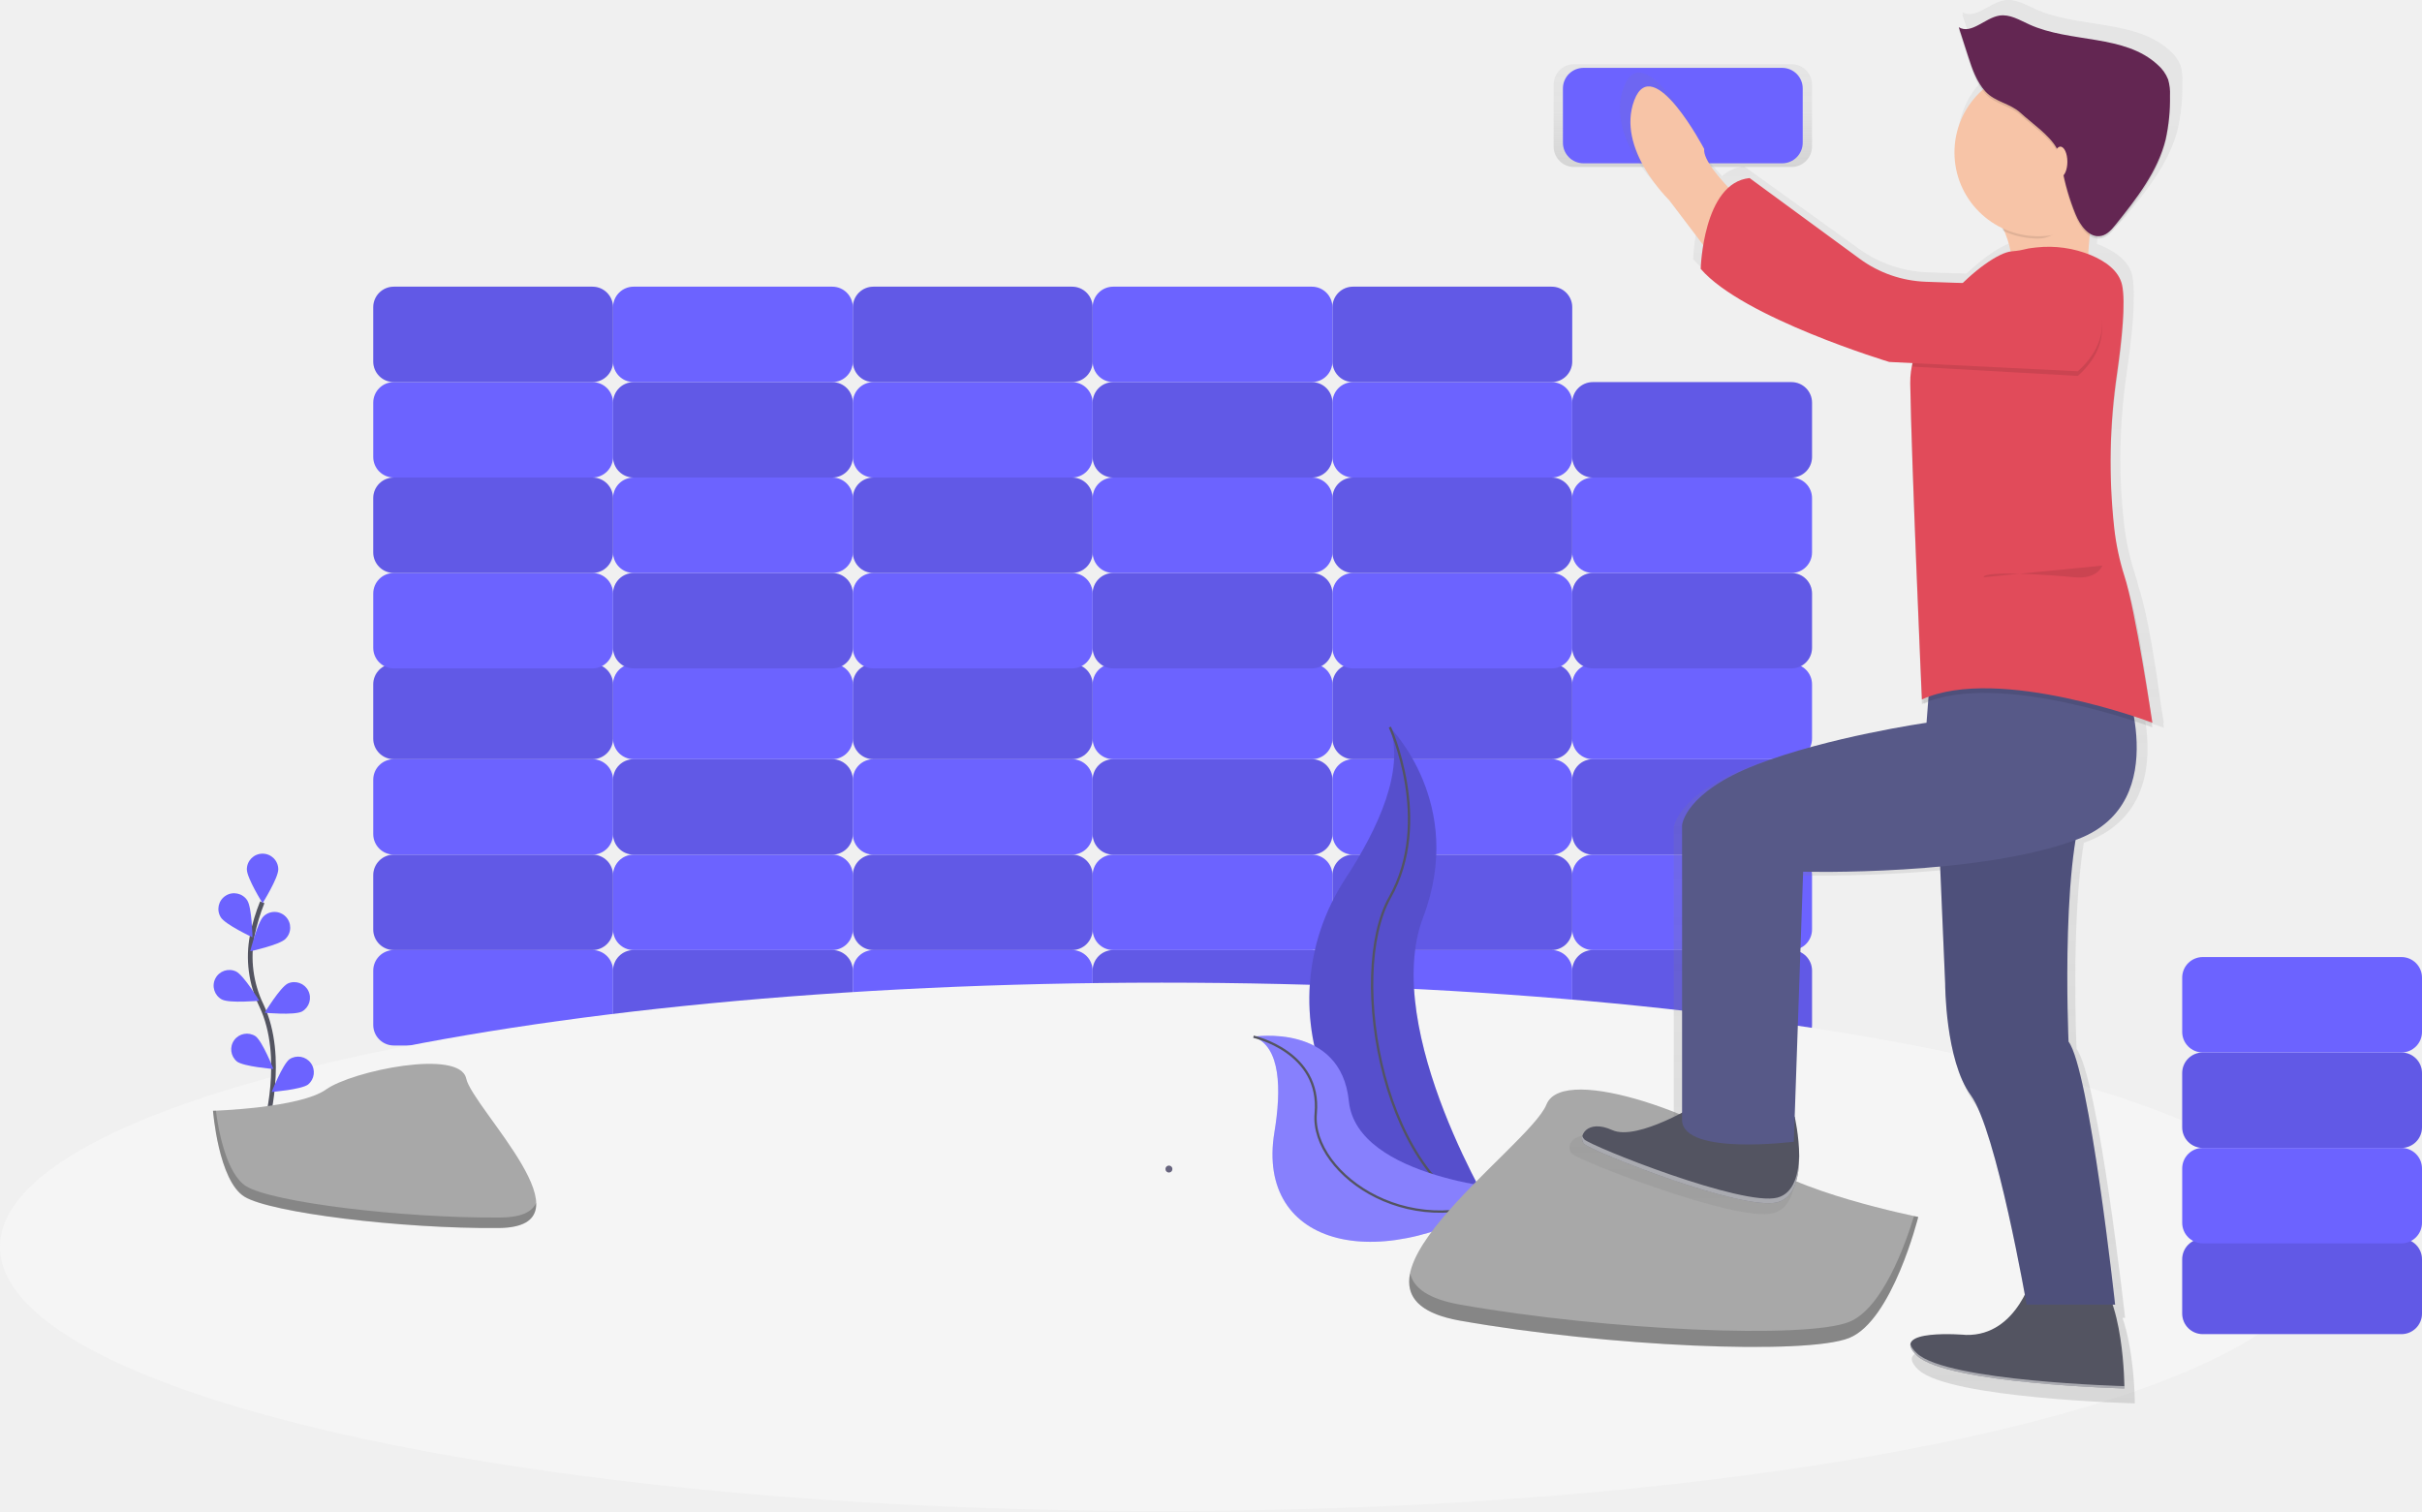
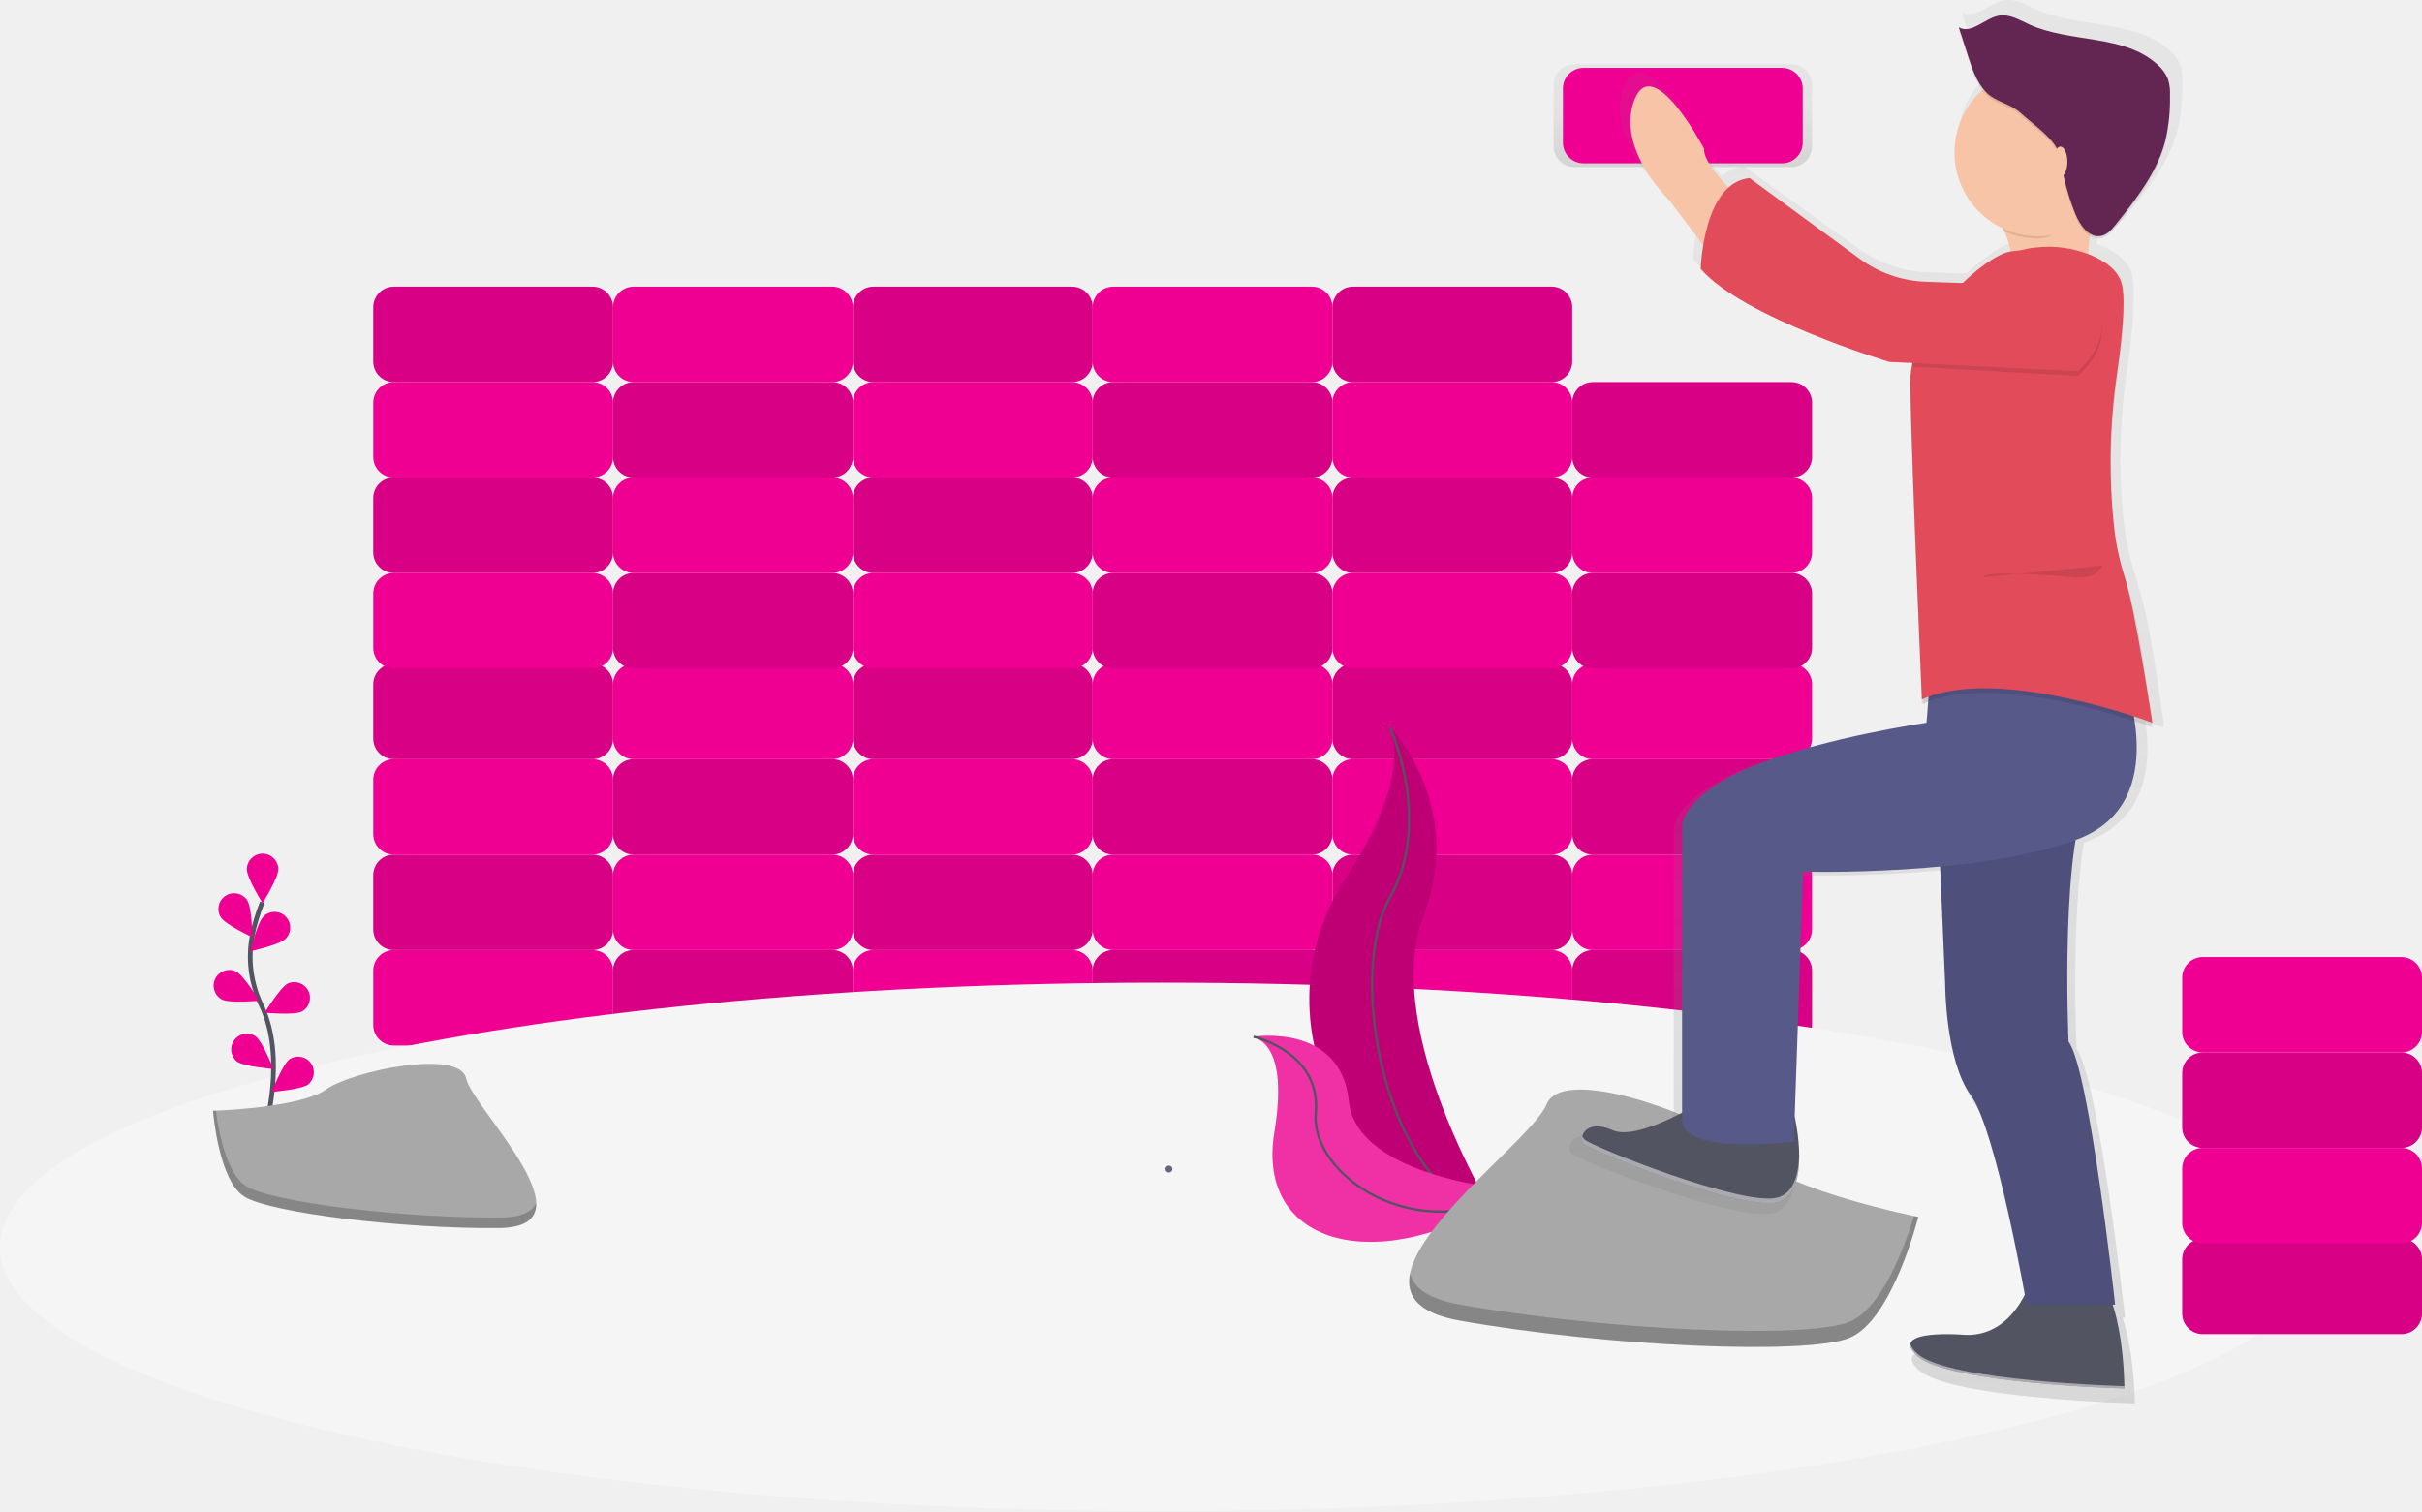
<svg xmlns="http://www.w3.org/2000/svg" xmlns:xlink="http://www.w3.org/1999/xlink" id="55370fff-d7e2-4a7c-8080-55f1e259b78c" data-name="Layer 1" width="1040.32" height="649.16" viewBox="0 0 1040.32 649.16">
  <defs>
    <linearGradient id="e2bf1f7d-47c1-4d5e-a8e7-eb090eb66cd5" x1="722.82" y1="71.75" x2="722.82" y2="27.57" gradientUnits="userSpaceOnUse">
      <stop offset="0" stop-color="gray" stop-opacity="0.25" />
      <stop offset="0.54" stop-color="gray" stop-opacity="0.12" />
      <stop offset="1" stop-color="gray" stop-opacity="0.1" />
    </linearGradient>
    <linearGradient id="a3595478-8223-4729-894e-2a36a16c8458" x1="885.66" y1="728.42" x2="885.66" y2="125.42" xlink:href="#e2bf1f7d-47c1-4d5e-a8e7-eb090eb66cd5" />
  </defs>
-   <rect x="160.32" y="408.16" width="103" height="41" rx="8.84" ry="8.84" fill="#6c63ff" />
-   <rect x="263.32" y="408.16" width="103" height="41" rx="8.84" ry="8.84" fill="#6c63ff" />
+   <rect x="160.32" y="408.16" width="103" height="41" rx="8.84" ry="8.84" fill="#ef0092" />
+   <rect x="263.32" y="408.16" width="103" height="41" rx="8.84" ry="8.84" fill="#ef0092" />
  <rect x="263.32" y="408.16" width="103" height="41" rx="8.84" ry="8.84" opacity="0.1" />
-   <rect x="366.32" y="408.16" width="103" height="41" rx="8.84" ry="8.84" fill="#6c63ff" />
-   <rect x="469.32" y="408.16" width="103" height="41" rx="8.84" ry="8.84" fill="#6c63ff" />
+   <rect x="366.32" y="408.16" width="103" height="41" rx="8.84" ry="8.84" fill="#ef0092" />
+   <rect x="469.32" y="408.16" width="103" height="41" rx="8.84" ry="8.84" fill="#ef0092" />
  <rect x="469.32" y="408.16" width="103" height="41" rx="8.84" ry="8.84" opacity="0.1" />
-   <rect x="572.32" y="408.16" width="103" height="41" rx="8.84" ry="8.84" fill="#6c63ff" />
-   <rect x="675.32" y="408.16" width="103" height="41" rx="8.84" ry="8.84" fill="#6c63ff" />
+   <rect x="572.32" y="408.16" width="103" height="41" rx="8.84" ry="8.84" fill="#ef0092" />
+   <rect x="675.32" y="408.16" width="103" height="41" rx="8.84" ry="8.84" fill="#ef0092" />
  <rect x="675.32" y="408.16" width="103" height="41" rx="8.84" ry="8.84" opacity="0.1" />
-   <rect x="755.16" y="492.58" width="103" height="41" rx="8.84" ry="8.84" transform="translate(1533.48 900.74) rotate(-180)" fill="#6c63ff" />
-   <rect x="652.16" y="492.58" width="103" height="41" rx="8.84" ry="8.84" transform="translate(1327.48 900.74) rotate(-180)" fill="#6c63ff" />
+   <rect x="755.16" y="492.58" width="103" height="41" rx="8.84" ry="8.84" transform="translate(1533.48 900.74) rotate(-180)" fill="#ef0092" />
+   <rect x="652.16" y="492.58" width="103" height="41" rx="8.84" ry="8.84" transform="translate(1327.48 900.74) rotate(-180)" fill="#ef0092" />
  <rect x="652.16" y="492.58" width="103" height="41" rx="8.84" ry="8.84" transform="translate(1327.48 900.74) rotate(-180)" opacity="0.1" />
-   <rect x="549.16" y="492.58" width="103" height="41" rx="8.84" ry="8.84" transform="translate(1121.48 900.74) rotate(-180)" fill="#6c63ff" />
-   <rect x="446.16" y="492.58" width="103" height="41" rx="8.84" ry="8.84" transform="translate(915.48 900.74) rotate(-180)" fill="#6c63ff" />
+   <rect x="549.16" y="492.58" width="103" height="41" rx="8.84" ry="8.84" transform="translate(1121.48 900.74) rotate(-180)" fill="#ef0092" />
+   <rect x="446.16" y="492.58" width="103" height="41" rx="8.84" ry="8.84" transform="translate(915.48 900.74) rotate(-180)" fill="#ef0092" />
  <rect x="446.16" y="492.58" width="103" height="41" rx="8.84" ry="8.84" transform="translate(915.48 900.74) rotate(-180)" opacity="0.1" />
-   <rect x="343.16" y="492.58" width="103" height="41" rx="8.84" ry="8.84" transform="translate(709.48 900.74) rotate(-180)" fill="#6c63ff" />
-   <rect x="240.16" y="492.58" width="103" height="41" rx="8.84" ry="8.84" transform="translate(503.48 900.74) rotate(-180)" fill="#6c63ff" />
+   <rect x="343.16" y="492.58" width="103" height="41" rx="8.84" ry="8.84" transform="translate(709.48 900.74) rotate(-180)" fill="#ef0092" />
+   <rect x="240.16" y="492.58" width="103" height="41" rx="8.84" ry="8.84" transform="translate(503.48 900.74) rotate(-180)" fill="#ef0092" />
  <rect x="240.16" y="492.58" width="103" height="41" rx="8.84" ry="8.84" transform="translate(503.48 900.74) rotate(-180)" opacity="0.1" />
-   <rect x="160.32" y="326.16" width="103" height="41" rx="8.84" ry="8.84" fill="#6c63ff" />
-   <rect x="263.32" y="326.16" width="103" height="41" rx="8.84" ry="8.84" fill="#6c63ff" />
+   <rect x="160.32" y="326.16" width="103" height="41" rx="8.84" ry="8.84" fill="#ef0092" />
+   <rect x="263.32" y="326.16" width="103" height="41" rx="8.84" ry="8.84" fill="#ef0092" />
  <rect x="263.32" y="326.16" width="103" height="41" rx="8.84" ry="8.84" opacity="0.1" />
-   <rect x="366.32" y="326.16" width="103" height="41" rx="8.84" ry="8.84" fill="#6c63ff" />
-   <rect x="469.32" y="326.16" width="103" height="41" rx="8.84" ry="8.84" fill="#6c63ff" />
+   <rect x="366.32" y="326.16" width="103" height="41" rx="8.84" ry="8.84" fill="#ef0092" />
+   <rect x="469.32" y="326.16" width="103" height="41" rx="8.84" ry="8.84" fill="#ef0092" />
  <rect x="469.32" y="326.16" width="103" height="41" rx="8.84" ry="8.84" opacity="0.1" />
-   <rect x="572.32" y="326.16" width="103" height="41" rx="8.84" ry="8.84" fill="#6c63ff" />
-   <rect x="675.32" y="326.16" width="103" height="41" rx="8.84" ry="8.84" fill="#6c63ff" />
+   <rect x="572.32" y="326.16" width="103" height="41" rx="8.84" ry="8.84" fill="#ef0092" />
+   <rect x="675.32" y="326.16" width="103" height="41" rx="8.84" ry="8.84" fill="#ef0092" />
  <rect x="675.32" y="326.16" width="103" height="41" rx="8.84" ry="8.84" opacity="0.1" />
-   <rect x="755.16" y="410.58" width="103" height="41" rx="8.84" ry="8.84" transform="translate(1533.48 736.74) rotate(-180)" fill="#6c63ff" />
-   <rect x="652.16" y="410.58" width="103" height="41" rx="8.84" ry="8.84" transform="translate(1327.48 736.74) rotate(-180)" fill="#6c63ff" />
+   <rect x="755.16" y="410.58" width="103" height="41" rx="8.84" ry="8.84" transform="translate(1533.48 736.74) rotate(-180)" fill="#ef0092" />
+   <rect x="652.16" y="410.58" width="103" height="41" rx="8.84" ry="8.84" transform="translate(1327.48 736.74) rotate(-180)" fill="#ef0092" />
  <rect x="652.16" y="410.58" width="103" height="41" rx="8.84" ry="8.84" transform="translate(1327.48 736.74) rotate(-180)" opacity="0.1" />
-   <rect x="549.16" y="410.58" width="103" height="41" rx="8.84" ry="8.84" transform="translate(1121.48 736.74) rotate(-180)" fill="#6c63ff" />
-   <rect x="446.16" y="410.58" width="103" height="41" rx="8.84" ry="8.84" transform="translate(915.48 736.74) rotate(-180)" fill="#6c63ff" />
+   <rect x="549.16" y="410.58" width="103" height="41" rx="8.84" ry="8.84" transform="translate(1121.48 736.74) rotate(-180)" fill="#ef0092" />
+   <rect x="446.16" y="410.58" width="103" height="41" rx="8.84" ry="8.84" transform="translate(915.48 736.74) rotate(-180)" fill="#ef0092" />
  <rect x="446.16" y="410.58" width="103" height="41" rx="8.84" ry="8.84" transform="translate(915.48 736.74) rotate(-180)" opacity="0.1" />
-   <rect x="343.16" y="410.58" width="103" height="41" rx="8.84" ry="8.84" transform="translate(709.48 736.74) rotate(-180)" fill="#6c63ff" />
-   <rect x="240.16" y="410.58" width="103" height="41" rx="8.84" ry="8.84" transform="translate(503.48 736.74) rotate(-180)" fill="#6c63ff" />
+   <rect x="343.16" y="410.58" width="103" height="41" rx="8.84" ry="8.84" transform="translate(709.48 736.74) rotate(-180)" fill="#ef0092" />
+   <rect x="240.16" y="410.58" width="103" height="41" rx="8.84" ry="8.84" transform="translate(503.48 736.74) rotate(-180)" fill="#ef0092" />
  <rect x="240.16" y="410.58" width="103" height="41" rx="8.84" ry="8.84" transform="translate(503.48 736.74) rotate(-180)" opacity="0.1" />
-   <rect x="160.32" y="246.16" width="103" height="41" rx="8.84" ry="8.84" fill="#6c63ff" />
-   <rect x="263.32" y="246.16" width="103" height="41" rx="8.84" ry="8.84" fill="#6c63ff" />
+   <rect x="160.32" y="246.16" width="103" height="41" rx="8.84" ry="8.84" fill="#ef0092" />
+   <rect x="263.32" y="246.16" width="103" height="41" rx="8.84" ry="8.84" fill="#ef0092" />
  <rect x="263.32" y="246.16" width="103" height="41" rx="8.84" ry="8.84" opacity="0.1" />
-   <rect x="366.32" y="246.16" width="103" height="41" rx="8.84" ry="8.84" fill="#6c63ff" />
-   <rect x="469.32" y="246.16" width="103" height="41" rx="8.84" ry="8.84" fill="#6c63ff" />
+   <rect x="366.32" y="246.16" width="103" height="41" rx="8.84" ry="8.84" fill="#ef0092" />
+   <rect x="469.32" y="246.16" width="103" height="41" rx="8.84" ry="8.84" fill="#ef0092" />
  <rect x="469.32" y="246.16" width="103" height="41" rx="8.84" ry="8.84" opacity="0.1" />
-   <rect x="572.32" y="246.16" width="103" height="41" rx="8.84" ry="8.84" fill="#6c63ff" />
-   <rect x="675.32" y="246.16" width="103" height="41" rx="8.84" ry="8.84" fill="#6c63ff" />
+   <rect x="572.32" y="246.16" width="103" height="41" rx="8.84" ry="8.84" fill="#ef0092" />
+   <rect x="675.32" y="246.16" width="103" height="41" rx="8.84" ry="8.84" fill="#ef0092" />
  <rect x="675.32" y="246.16" width="103" height="41" rx="8.84" ry="8.84" opacity="0.1" />
-   <rect x="755.16" y="330.58" width="103" height="41" rx="8.84" ry="8.84" transform="translate(1533.48 576.74) rotate(-180)" fill="#6c63ff" />
-   <rect x="652.16" y="330.58" width="103" height="41" rx="8.84" ry="8.84" transform="translate(1327.48 576.74) rotate(-180)" fill="#6c63ff" />
+   <rect x="755.16" y="330.58" width="103" height="41" rx="8.84" ry="8.84" transform="translate(1533.48 576.74) rotate(-180)" fill="#ef0092" />
+   <rect x="652.16" y="330.58" width="103" height="41" rx="8.84" ry="8.84" transform="translate(1327.48 576.74) rotate(-180)" fill="#ef0092" />
  <rect x="652.16" y="330.58" width="103" height="41" rx="8.84" ry="8.84" transform="translate(1327.48 576.74) rotate(-180)" opacity="0.1" />
-   <rect x="549.16" y="330.58" width="103" height="41" rx="8.84" ry="8.84" transform="translate(1121.48 576.74) rotate(-180)" fill="#6c63ff" />
-   <rect x="446.16" y="330.58" width="103" height="41" rx="8.84" ry="8.84" transform="translate(915.48 576.74) rotate(-180)" fill="#6c63ff" />
+   <rect x="549.16" y="330.58" width="103" height="41" rx="8.84" ry="8.84" transform="translate(1121.48 576.74) rotate(-180)" fill="#ef0092" />
+   <rect x="446.16" y="330.58" width="103" height="41" rx="8.84" ry="8.84" transform="translate(915.48 576.74) rotate(-180)" fill="#ef0092" />
  <rect x="446.16" y="330.58" width="103" height="41" rx="8.84" ry="8.84" transform="translate(915.48 576.74) rotate(-180)" opacity="0.1" />
-   <rect x="343.16" y="330.58" width="103" height="41" rx="8.84" ry="8.84" transform="translate(709.48 576.74) rotate(-180)" fill="#6c63ff" />
-   <rect x="240.16" y="330.58" width="103" height="41" rx="8.84" ry="8.84" transform="translate(503.48 576.74) rotate(-180)" fill="#6c63ff" />
+   <rect x="343.16" y="330.58" width="103" height="41" rx="8.84" ry="8.84" transform="translate(709.48 576.74) rotate(-180)" fill="#ef0092" />
+   <rect x="240.16" y="330.58" width="103" height="41" rx="8.84" ry="8.84" transform="translate(503.48 576.74) rotate(-180)" fill="#ef0092" />
  <rect x="240.16" y="330.58" width="103" height="41" rx="8.84" ry="8.84" transform="translate(503.48 576.74) rotate(-180)" opacity="0.1" />
-   <rect x="160.32" y="164.16" width="103" height="41" rx="8.84" ry="8.84" fill="#6c63ff" />
-   <rect x="263.32" y="164.16" width="103" height="41" rx="8.84" ry="8.84" fill="#6c63ff" />
+   <rect x="160.32" y="164.16" width="103" height="41" rx="8.84" ry="8.84" fill="#ef0092" />
+   <rect x="263.32" y="164.16" width="103" height="41" rx="8.84" ry="8.84" fill="#ef0092" />
  <rect x="263.32" y="164.16" width="103" height="41" rx="8.84" ry="8.84" opacity="0.1" />
-   <rect x="366.32" y="164.16" width="103" height="41" rx="8.84" ry="8.84" fill="#6c63ff" />
-   <rect x="469.32" y="164.16" width="103" height="41" rx="8.84" ry="8.84" fill="#6c63ff" />
+   <rect x="366.32" y="164.16" width="103" height="41" rx="8.84" ry="8.84" fill="#ef0092" />
+   <rect x="469.32" y="164.16" width="103" height="41" rx="8.84" ry="8.84" fill="#ef0092" />
  <rect x="469.32" y="164.16" width="103" height="41" rx="8.84" ry="8.84" opacity="0.1" />
-   <rect x="572.32" y="164.16" width="103" height="41" rx="8.84" ry="8.84" fill="#6c63ff" />
-   <rect x="675.32" y="164.16" width="103" height="41" rx="8.84" ry="8.84" fill="#6c63ff" />
+   <rect x="572.32" y="164.16" width="103" height="41" rx="8.84" ry="8.84" fill="#ef0092" />
+   <rect x="675.32" y="164.16" width="103" height="41" rx="8.84" ry="8.84" fill="#ef0092" />
  <rect x="675.32" y="164.16" width="103" height="41" rx="8.84" ry="8.84" opacity="0.1" />
  <rect x="667.32" y="27.57" width="111" height="44.18" rx="8.84" ry="8.84" fill="url(#e2bf1f7d-47c1-4d5e-a8e7-eb090eb66cd5)" />
-   <rect x="751.16" y="154.58" width="103" height="41" rx="8.84" ry="8.84" transform="translate(1525.48 224.74) rotate(-180)" fill="#6c63ff" />
-   <rect x="652.16" y="248.58" width="103" height="41" rx="8.84" ry="8.84" transform="translate(1327.48 412.74) rotate(-180)" fill="#6c63ff" />
+   <rect x="751.16" y="154.58" width="103" height="41" rx="8.84" ry="8.84" transform="translate(1525.48 224.74) rotate(-180)" fill="#ef0092" />
+   <rect x="652.16" y="248.58" width="103" height="41" rx="8.84" ry="8.84" transform="translate(1327.48 412.74) rotate(-180)" fill="#ef0092" />
  <rect x="652.16" y="248.58" width="103" height="41" rx="8.84" ry="8.84" transform="translate(1327.48 412.74) rotate(-180)" opacity="0.1" />
-   <rect x="549.16" y="248.58" width="103" height="41" rx="8.84" ry="8.84" transform="translate(1121.48 412.74) rotate(-180)" fill="#6c63ff" />
-   <rect x="446.16" y="248.58" width="103" height="41" rx="8.84" ry="8.84" transform="translate(915.48 412.74) rotate(-180)" fill="#6c63ff" />
+   <rect x="549.16" y="248.58" width="103" height="41" rx="8.84" ry="8.84" transform="translate(1121.48 412.74) rotate(-180)" fill="#ef0092" />
+   <rect x="446.16" y="248.58" width="103" height="41" rx="8.84" ry="8.84" transform="translate(915.48 412.74) rotate(-180)" fill="#ef0092" />
  <rect x="446.16" y="248.58" width="103" height="41" rx="8.84" ry="8.84" transform="translate(915.48 412.74) rotate(-180)" opacity="0.1" />
-   <rect x="343.16" y="248.58" width="103" height="41" rx="8.84" ry="8.84" transform="translate(709.48 412.74) rotate(-180)" fill="#6c63ff" />
-   <rect x="240.16" y="248.58" width="103" height="41" rx="8.84" ry="8.84" transform="translate(503.48 412.74) rotate(-180)" fill="#6c63ff" />
+   <rect x="343.16" y="248.58" width="103" height="41" rx="8.84" ry="8.84" transform="translate(709.48 412.74) rotate(-180)" fill="#ef0092" />
+   <rect x="240.16" y="248.58" width="103" height="41" rx="8.84" ry="8.84" transform="translate(503.48 412.74) rotate(-180)" fill="#ef0092" />
  <rect x="240.16" y="248.58" width="103" height="41" rx="8.84" ry="8.84" transform="translate(503.48 412.74) rotate(-180)" opacity="0.1" />
  <ellipse cx="499" cy="535.66" rx="499" ry="113.5" fill="#f5f5f5" />
  <path d="M193.79,610.14s9-30.41-1.68-52.8a48,48,0,0,1-3.89-30.14,80.79,80.79,0,0,1,4.27-14.15" transform="translate(-79.84 -125.42)" fill="none" stroke="#535461" stroke-miterlimit="10" stroke-width="2" />
-   <path d="M185.87,498.91c0,3.73,6.75,14.54,6.75,14.54s6.75-10.81,6.75-14.54a6.75,6.75,0,0,0-13.5,0Z" transform="translate(-79.84 -125.42)" fill="#6c63ff" />
-   <path d="M174.71,519.56c2,3.13,13.57,8.53,13.57,8.53s-.21-12.74-2.24-15.87a6.75,6.75,0,0,0-11.33,7.34Z" transform="translate(-79.84 -125.42)" fill="#6c63ff" />
-   <path d="M175.2,554.84c3.33,1.68,16,.52,16,.52s-6.61-10.89-9.94-12.57a6.75,6.75,0,0,0-6.08,12.05Z" transform="translate(-79.84 -125.42)" fill="#6c63ff" />
-   <path d="M181.58,581.45c3,2.22,15.7,3.22,15.7,3.22s-4.68-11.85-7.67-14.07a6.75,6.75,0,0,0-8,10.85Z" transform="translate(-79.84 -125.42)" fill="#6c63ff" />
-   <path d="M202.45,528.81c-2.67,2.6-15.13,5.29-15.13,5.29s3.05-12.37,5.72-15a6.75,6.75,0,1,1,9.41,9.68Z" transform="translate(-79.84 -125.42)" fill="#6c63ff" />
-   <path d="M209.52,560c-3.33,1.68-16,.52-16,.52s6.61-10.89,9.94-12.57A6.75,6.75,0,0,1,209.52,560Z" transform="translate(-79.84 -125.42)" fill="#6c63ff" />
-   <path d="M212.22,591.32c-3,2.22-15.7,3.22-15.7,3.22s4.68-11.85,7.67-14.07a6.75,6.75,0,0,1,8,10.85Z" transform="translate(-79.84 -125.42)" fill="#6c63ff" />
-   <path d="M676.82,437.8s32.89,32.89,14.32,81.69,31.83,130,31.83,130-.54-.08-1.54-.26C653.88,637.26,620.32,560,657.88,502.62,671.84,481.28,683.31,456.26,676.82,437.8Z" transform="translate(-79.84 -125.42)" fill="#6c63ff" />
+   <path d="M185.87,498.91c0,3.73,6.75,14.54,6.75,14.54s6.75-10.81,6.75-14.54a6.75,6.75,0,0,0-13.5,0Z" transform="translate(-79.84 -125.42)" fill="#ef0092" />
+   <path d="M174.71,519.56c2,3.13,13.57,8.53,13.57,8.53s-.21-12.74-2.24-15.87a6.75,6.75,0,0,0-11.33,7.34Z" transform="translate(-79.84 -125.42)" fill="#ef0092" />
+   <path d="M175.2,554.84c3.33,1.68,16,.52,16,.52s-6.61-10.89-9.94-12.57a6.75,6.75,0,0,0-6.08,12.05Z" transform="translate(-79.84 -125.42)" fill="#ef0092" />
+   <path d="M181.58,581.45c3,2.22,15.7,3.22,15.7,3.22s-4.68-11.85-7.67-14.07a6.75,6.75,0,0,0-8,10.85Z" transform="translate(-79.84 -125.42)" fill="#ef0092" />
+   <path d="M202.45,528.81c-2.67,2.6-15.13,5.29-15.13,5.29s3.05-12.37,5.72-15a6.75,6.75,0,1,1,9.41,9.68Z" transform="translate(-79.84 -125.42)" fill="#ef0092" />
+   <path d="M209.52,560c-3.33,1.68-16,.52-16,.52s6.61-10.89,9.94-12.57A6.75,6.75,0,0,1,209.52,560Z" transform="translate(-79.84 -125.42)" fill="#ef0092" />
+   <path d="M212.22,591.32c-3,2.22-15.7,3.22-15.7,3.22s4.68-11.85,7.67-14.07a6.75,6.75,0,0,1,8,10.85Z" transform="translate(-79.84 -125.42)" fill="#ef0092" />
+   <path d="M676.82,437.8s32.89,32.89,14.32,81.69,31.83,130,31.83,130-.54-.08-1.54-.26C653.88,637.26,620.32,560,657.88,502.62,671.84,481.28,683.31,456.26,676.82,437.8Z" transform="translate(-79.84 -125.42)" fill="#ef0092" />
  <path d="M676.82,437.8s32.89,32.89,14.32,81.69,31.83,130,31.83,130-.54-.08-1.54-.26C653.88,637.26,620.32,560,657.88,502.62,671.84,481.28,683.31,456.26,676.82,437.8Z" transform="translate(-79.84 -125.42)" opacity="0.2" />
  <path d="M676.82,437.8s18.57,40.31,0,73.2S673.64,636.18,723,649.44" transform="translate(-79.84 -125.42)" fill="none" stroke="#535461" stroke-miterlimit="10" />
-   <path d="M618.25,570.81s37.53-6,40.95,27.66,72.16,38.29,72.16,38.29l-1.29.86c-56.76,37.26-111,23.73-102.84-25.74C630.27,593.49,630,575,618.25,570.81Z" transform="translate(-79.84 -125.42)" fill="#6c63ff" />
+   <path d="M618.25,570.81s37.53-6,40.95,27.66,72.16,38.29,72.16,38.29l-1.29.86c-56.76,37.26-111,23.73-102.84-25.74C630.27,593.49,630,575,618.25,570.81Z" transform="translate(-79.84 -125.42)" fill="#ef0092" />
  <path d="M618.25,570.81s37.53-6,40.95,27.66,72.16,38.29,72.16,38.29l-1.29.86c-56.76,37.26-111,23.73-102.84-25.74C630.27,593.49,630,575,618.25,570.81Z" transform="translate(-79.84 -125.42)" fill="#f5f5f5" opacity="0.2" />
  <path d="M618.25,570.81s29.13,6.39,26.74,32.88,43.26,58.24,86.37,33.07" transform="translate(-79.84 -125.42)" fill="none" stroke="#535461" stroke-miterlimit="10" />
  <path d="M903.77,648.23s-55.7-11.14-70.56-26-81.7-40.85-89.13-22.28S643.82,681.66,707,692.8s148.54,14.85,167.11,7.43S903.77,648.23,903.77,648.23Z" transform="translate(-79.84 -125.42)" fill="#a8a8a8" />
  <path d="M707,685.9c63.13,11.14,148.54,14.85,167.11,7.43,14.14-5.66,24-32.83,27.85-45.48l1.86.39s-11.14,44.56-29.71,52-104,3.71-167.11-7.43c-18.22-3.22-23.43-10.77-21.47-20.33C687,678.71,693.39,683.5,707,685.9Z" transform="translate(-79.84 -125.42)" opacity="0.2" />
  <path d="M1016.47,153.59a16.36,16.36,0,0,0-4.61-6.39c-14.95-13.62-39.12-9.49-57.68-17.82-4.28-1.92-8.66-4.58-13.3-3.85-6.48,1-12.51,8.4-18.16,5.12l.4,1.23-.4-.21,4.16,12.66c1.6,4.86,3.28,9.86,6.38,13.91a36.42,36.42,0,0,0,8.81,60.58c.2.42.39.85.58,1.28l.53.22a42.52,42.52,0,0,1,2.74,8.82c-4.81.67-13.2,6-21.44,13.84L908,242.43a53.94,53.94,0,0,1-29.64-10.08L829,196.9a16.51,16.51,0,0,0-9.45,4.18c-6.12-6.38-11.32-13-10.88-17,0,0-22.94-42.93-31.28-21.47s15.64,44,15.64,44l15.21,19.71a82.91,82.91,0,0,0-1.14,10.45c18.77,21.47,84.45,40.89,84.45,40.89l10.24.5.06.5a34.87,34.87,0,0,0-.92,8.2c0,.4,0,.81,0,1.23s0,.55,0,.82c.52,34.24,5.21,139,5.21,139,.91-.41,1.86-.78,2.82-1.13l-.73,9.31s-43.79,6.13-76.11,18.4-33.36,26.58-33.36,26.58V607.33c-9.23,4.74-23.8,11-31.28,7.63-8.12-3.62-12.57-.58-13.38,2.59h0a4,4,0,0,0,0,1.91v0a3.42,3.42,0,0,0,.31.81l0,.06a3.25,3.25,0,0,0,.55.72c3.13,3.07,70.9,29.64,86.54,25.55a10.81,10.81,0,0,0,1.42-.48c.15-.06.28-.14.43-.21s.58-.27.85-.43.31-.21.46-.31.47-.31.69-.48.29-.26.43-.39.41-.35.59-.55.26-.3.39-.45.36-.4.52-.62.22-.33.34-.49.32-.46.46-.7.19-.34.28-.52.28-.51.41-.78.16-.35.23-.53.25-.57.36-.86.12-.35.19-.53.22-.63.31-1c0-.17.09-.34.14-.51.09-.35.19-.69.27-1,0-.16.07-.32.1-.48.08-.38.16-.76.22-1.14,0-.14,0-.29.07-.43.07-.41.13-.83.18-1.24l0-.36c.05-.45.1-.9.14-1.35l0-.28q.06-.73.09-1.46v-.2q0-.78,0-1.56v-.1a85.59,85.59,0,0,0-2-18.13h0L853,501.5a586.59,586.59,0,0,0,61.36-2.26l2.24,51.32s0,33.73,11.47,49.06c9.82,13.12,21.16,71.15,24.22,87.62-4.21,8-12.27,18-26.31,17.66,0,0-26.41-2.28-24.92,5h0a3.74,3.74,0,0,0,.17.56l0,0a5.16,5.16,0,0,0,.29.61l0,0c.11.19.23.38.37.58l.08.12c.15.21.32.43.51.66l0,.05c.18.21.37.42.58.63l.18.18c.24.24.48.48.76.73,13.55,12.27,92.79,14.31,92.79,14.31v-.28c0-.08,0-.18,0-.29v0c0-3.55-.52-22.17-5.26-36.19h1.1s-11.47-103.24-20.85-115.5c0,0-2.49-54.44,3.13-88.55l1-.38c26.28-9.82,28.15-34,25.44-51.76,5,1.6,7.92,2.69,7.92,2.69s-.09-.77-.26-2.14l.26.1s-.5-3.25-1.33-8.31c-1.88-13.93-5.52-38.27-9.4-49.76-.63-2.53-1.23-4.69-1.78-6.32a108.06,108.06,0,0,1-4.59-21.23,251.65,251.65,0,0,1-1.61-28.16,270.27,270.27,0,0,1,2.88-37.56c1.59-10.86,3-23.22,2.9-31.85a42.47,42.47,0,0,0-.63-9c-1.39-6.37-7.54-10.51-13.93-13.15-.41-.17-.83-.31-1.25-.47.16-2.41.36-5.15.62-8a6.87,6.87,0,0,0,5.31,1.08c2.75-.6,4.72-2.89,6.47-5,9.24-11.35,18.73-23.18,22.28-37.28a80.54,80.54,0,0,0,2-19.2q0-.53,0-1.06A20.88,20.88,0,0,0,1016.47,153.59Z" transform="translate(-79.84 -125.42)" fill="url(#a3595478-8223-4729-894e-2a36a16c8458)" />
  <path d="M932.34,208.92s14,21,11,31,33,4,33,4,1-39,8-48S932.34,208.92,932.34,208.92Z" transform="translate(-79.84 -125.42)" fill="#f7c4a7" />
  <path d="M839.84,222.42s-29-24-28-33c0,0-22-42-30-21s15,43,15,43l28,37Z" transform="translate(-79.84 -125.42)" fill="#f7c4a7" />
  <path d="M810.34,598.92s-27,17-38,12-15,3-12,6,68,29,83,25,7.37-36.76,7.37-36.76Z" transform="translate(-79.84 -125.42)" fill="#535461" />
  <path d="M953.34,671.92s-6.5,27.5-29,27c0,0-34-3-21,9s89,14,89,14,0-41-14-50S953.34,671.92,953.34,671.92Z" transform="translate(-79.84 -125.42)" fill="#535461" />
  <path d="M912.34,477.92l3,70s0,33,11,48,24,90,24,90h38s-11-101-20-113c0,0-4-89,10-109Z" transform="translate(-79.84 -125.42)" fill="#575988" />
  <path d="M912.34,477.92l3,70s0,33,11,48,24,90,24,90h38s-11-101-20-113c0,0-4-89,10-109Z" transform="translate(-79.84 -125.42)" opacity="0.1" />
  <path d="M991.34,414.92s23,55-19,71-118,14-118,14l-4,116s-47,6-48-9v-127s1-14,32-26,73-18,73-18l2-26Z" transform="translate(-79.84 -125.42)" fill="#575988" />
  <path d="M954.49,233.73a47.85,47.85,0,0,1,23.5,3.32c6.13,2.58,12,6.63,13.36,12.86,1.58,7.38-.17,23.93-2.18,37.94a261.28,261.28,0,0,0-1.22,66.29c1,9.19,2.45,17.2,4.4,20.77,6,11,12,63,12,63s-66-25-99-10c0,0-4.5-102.5-5-136-.39-25.94,32.5-55.5,43.5-56.5C950.29,234.83,948.08,234.4,954.49,233.73Z" transform="translate(-79.84 -125.42)" opacity="0.1" />
  <path d="M954.49,231.73a47.85,47.85,0,0,1,23.5,3.32c6.13,2.58,12,6.63,13.36,12.86,1.58,7.38-.17,23.93-2.18,37.94a261.28,261.28,0,0,0-1.22,66.29,107.53,107.53,0,0,0,4.4,20.77c4.5,13.5,12,63,12,63s-66-25-99-10c0,0-4.5-102.5-5-136-.39-25.94,32.5-55.5,43.5-56.5C950.29,232.83,948.08,232.4,954.49,231.73Z" transform="translate(-79.84 -125.42)" fill="#e14b5a" />
  <path d="M972.34,286.92l-71-4s-4.52-34.81,5.73-34.45l70.27,2.45S992.34,268.92,972.34,286.92Z" transform="translate(-79.84 -125.42)" opacity="0.1" />
  <path d="M972.34,284.92l-81-4s-63-19-81-40c0,0,1-37,21-39l47.31,34.69a51.08,51.08,0,0,0,28.42,9.86l70.27,2.45S992.34,266.92,972.34,284.92Z" transform="translate(-79.84 -125.42)" fill="#e14b5a" />
  <path d="M975.84,213.42c1.19-9.48,5.49-12.63,8.5-16.5,7-9-52,13-52,13a106.08,106.08,0,0,1,8,14.71,35.85,35.85,0,0,0,15,3.29C964,227.92,969.62,218.55,975.84,213.42Z" transform="translate(-79.84 -125.42)" opacity="0.1" />
  <circle cx="875.5" cy="65.5" r="36" fill="#f7c4a7" />
  <path d="M932.61,165.69c-3.83-4.19-5.68-9.77-7.42-15.18l-4-12.39c5.42,3.2,11.2-4,17.42-5,4.45-.71,8.66,1.89,12.76,3.76,17.8,8.14,41,4.1,55.32,17.43a16,16,0,0,1,4.42,6.25,20.91,20.91,0,0,1,.8,7,80.32,80.32,0,0,1-1.87,18.78c-3.4,13.79-12.5,25.37-21.37,36.47-1.68,2.11-3.57,4.35-6.21,4.94-5.15,1.15-9.13-4.41-11.12-9.29a98.9,98.9,0,0,1-5.8-20.07c-.52-2.91-.93-5.91-2.38-8.48-3.1-5.49-10.74-10.69-15.38-14.95S936.87,170.34,932.61,165.69Z" transform="translate(-79.84 -125.42)" opacity="0.1" />
  <path d="M932.61,164.69c-3.83-4.19-5.68-9.77-7.42-15.18l-4-12.39c5.42,3.2,11.2-4,17.42-5,4.45-.71,8.66,1.89,12.76,3.76,17.8,8.14,41,4.1,55.32,17.43a16,16,0,0,1,4.42,6.25,20.91,20.91,0,0,1,.8,7,80.32,80.32,0,0,1-1.87,18.78c-3.4,13.79-12.5,25.37-21.37,36.47-1.68,2.11-3.57,4.35-6.21,4.94-5.15,1.15-9.13-4.41-11.12-9.29a98.9,98.9,0,0,1-5.8-20.07c-.52-2.91-.93-5.91-2.38-8.48-3.1-5.49-10.74-10.69-15.38-14.95S936.87,169.34,932.61,164.69Z" transform="translate(-79.84 -125.42)" fill="#632652" />
  <ellipse cx="885" cy="69.5" rx="3" ry="6.5" fill="#f7c4a7" />
  <path d="M982.84,368.42s-2,6-12,5-39-3-39,0" transform="translate(-79.84 -125.42)" opacity="0.1" />
  <path d="M903.34,706.92c-1.8-1.66-2.7-3-2.91-4.17-.26,1.3.54,3,2.91,5.17,13,12,89,14,89,14s0-.35,0-1C991.85,720.91,916.3,718.88,903.34,706.92Z" transform="translate(-79.84 -125.42)" fill="#fff" opacity="0.5" />
  <path d="M843.34,639.92c-15,4-80-22-83-25a3.25,3.25,0,0,1-.83-1.46,3.6,3.6,0,0,0,.83,3.46c3,3,68,29,83,25,7.72-2.06,9.44-11.73,9.3-20.64C852.49,629.58,850.48,638,843.34,639.92Z" transform="translate(-79.84 -125.42)" fill="#fff" opacity="0.5" />
  <path d="M581.93,629.16a1.5,1.5,0,0,0,0-3,1.5,1.5,0,0,0,0,3Z" transform="translate(-79.84 -125.42)" fill="#67647e" />
  <path d="M171.33,602.63s37.32-1.15,48.56-9.16,57.4-17.57,60.19-4.73S336.17,652.62,294,653s-97.89-6.56-109.12-13.4S171.33,602.63,171.33,602.63Z" transform="translate(-79.84 -125.42)" fill="#a8a8a8" />
  <path d="M294.79,648.49c-42.13.34-97.89-6.56-109.12-13.4-8.55-5.21-12-23.89-13.09-32.51l-1.25,0s2.36,30.1,13.59,36.93S251.91,653.3,294,653c12.16-.1,16.36-4.42,16.13-10.83C308.48,646,303.84,648.42,294.79,648.49Z" transform="translate(-79.84 -125.42)" opacity="0.2" />
-   <rect x="1017.16" y="657.58" width="103" height="41" rx="8.84" ry="8.84" transform="translate(2057.48 1230.74) rotate(-180)" fill="#6c63ff" />
+   <rect x="1017.16" y="657.58" width="103" height="41" rx="8.84" ry="8.84" transform="translate(2057.48 1230.74) rotate(-180)" fill="#ef0092" />
  <rect x="1017.16" y="657.58" width="103" height="41" rx="8.84" ry="8.84" transform="translate(2057.48 1230.74) rotate(-180)" opacity="0.1" />
-   <rect x="937.32" y="493.16" width="103" height="41" rx="8.84" ry="8.84" fill="#6c63ff" />
-   <rect x="1017.16" y="577.58" width="103" height="41" rx="8.84" ry="8.84" transform="translate(2057.48 1070.74) rotate(-180)" fill="#6c63ff" />
+   <rect x="937.32" y="493.16" width="103" height="41" rx="8.84" ry="8.84" fill="#ef0092" />
+   <rect x="1017.16" y="577.58" width="103" height="41" rx="8.84" ry="8.84" transform="translate(2057.48 1070.74) rotate(-180)" fill="#ef0092" />
  <rect x="1017.16" y="577.58" width="103" height="41" rx="8.84" ry="8.84" transform="translate(2057.48 1070.74) rotate(-180)" opacity="0.1" />
-   <rect x="937.32" y="411.16" width="103" height="41" rx="8.84" ry="8.84" fill="#6c63ff" />
+   <rect x="937.32" y="411.16" width="103" height="41" rx="8.84" ry="8.84" fill="#ef0092" />
</svg>
